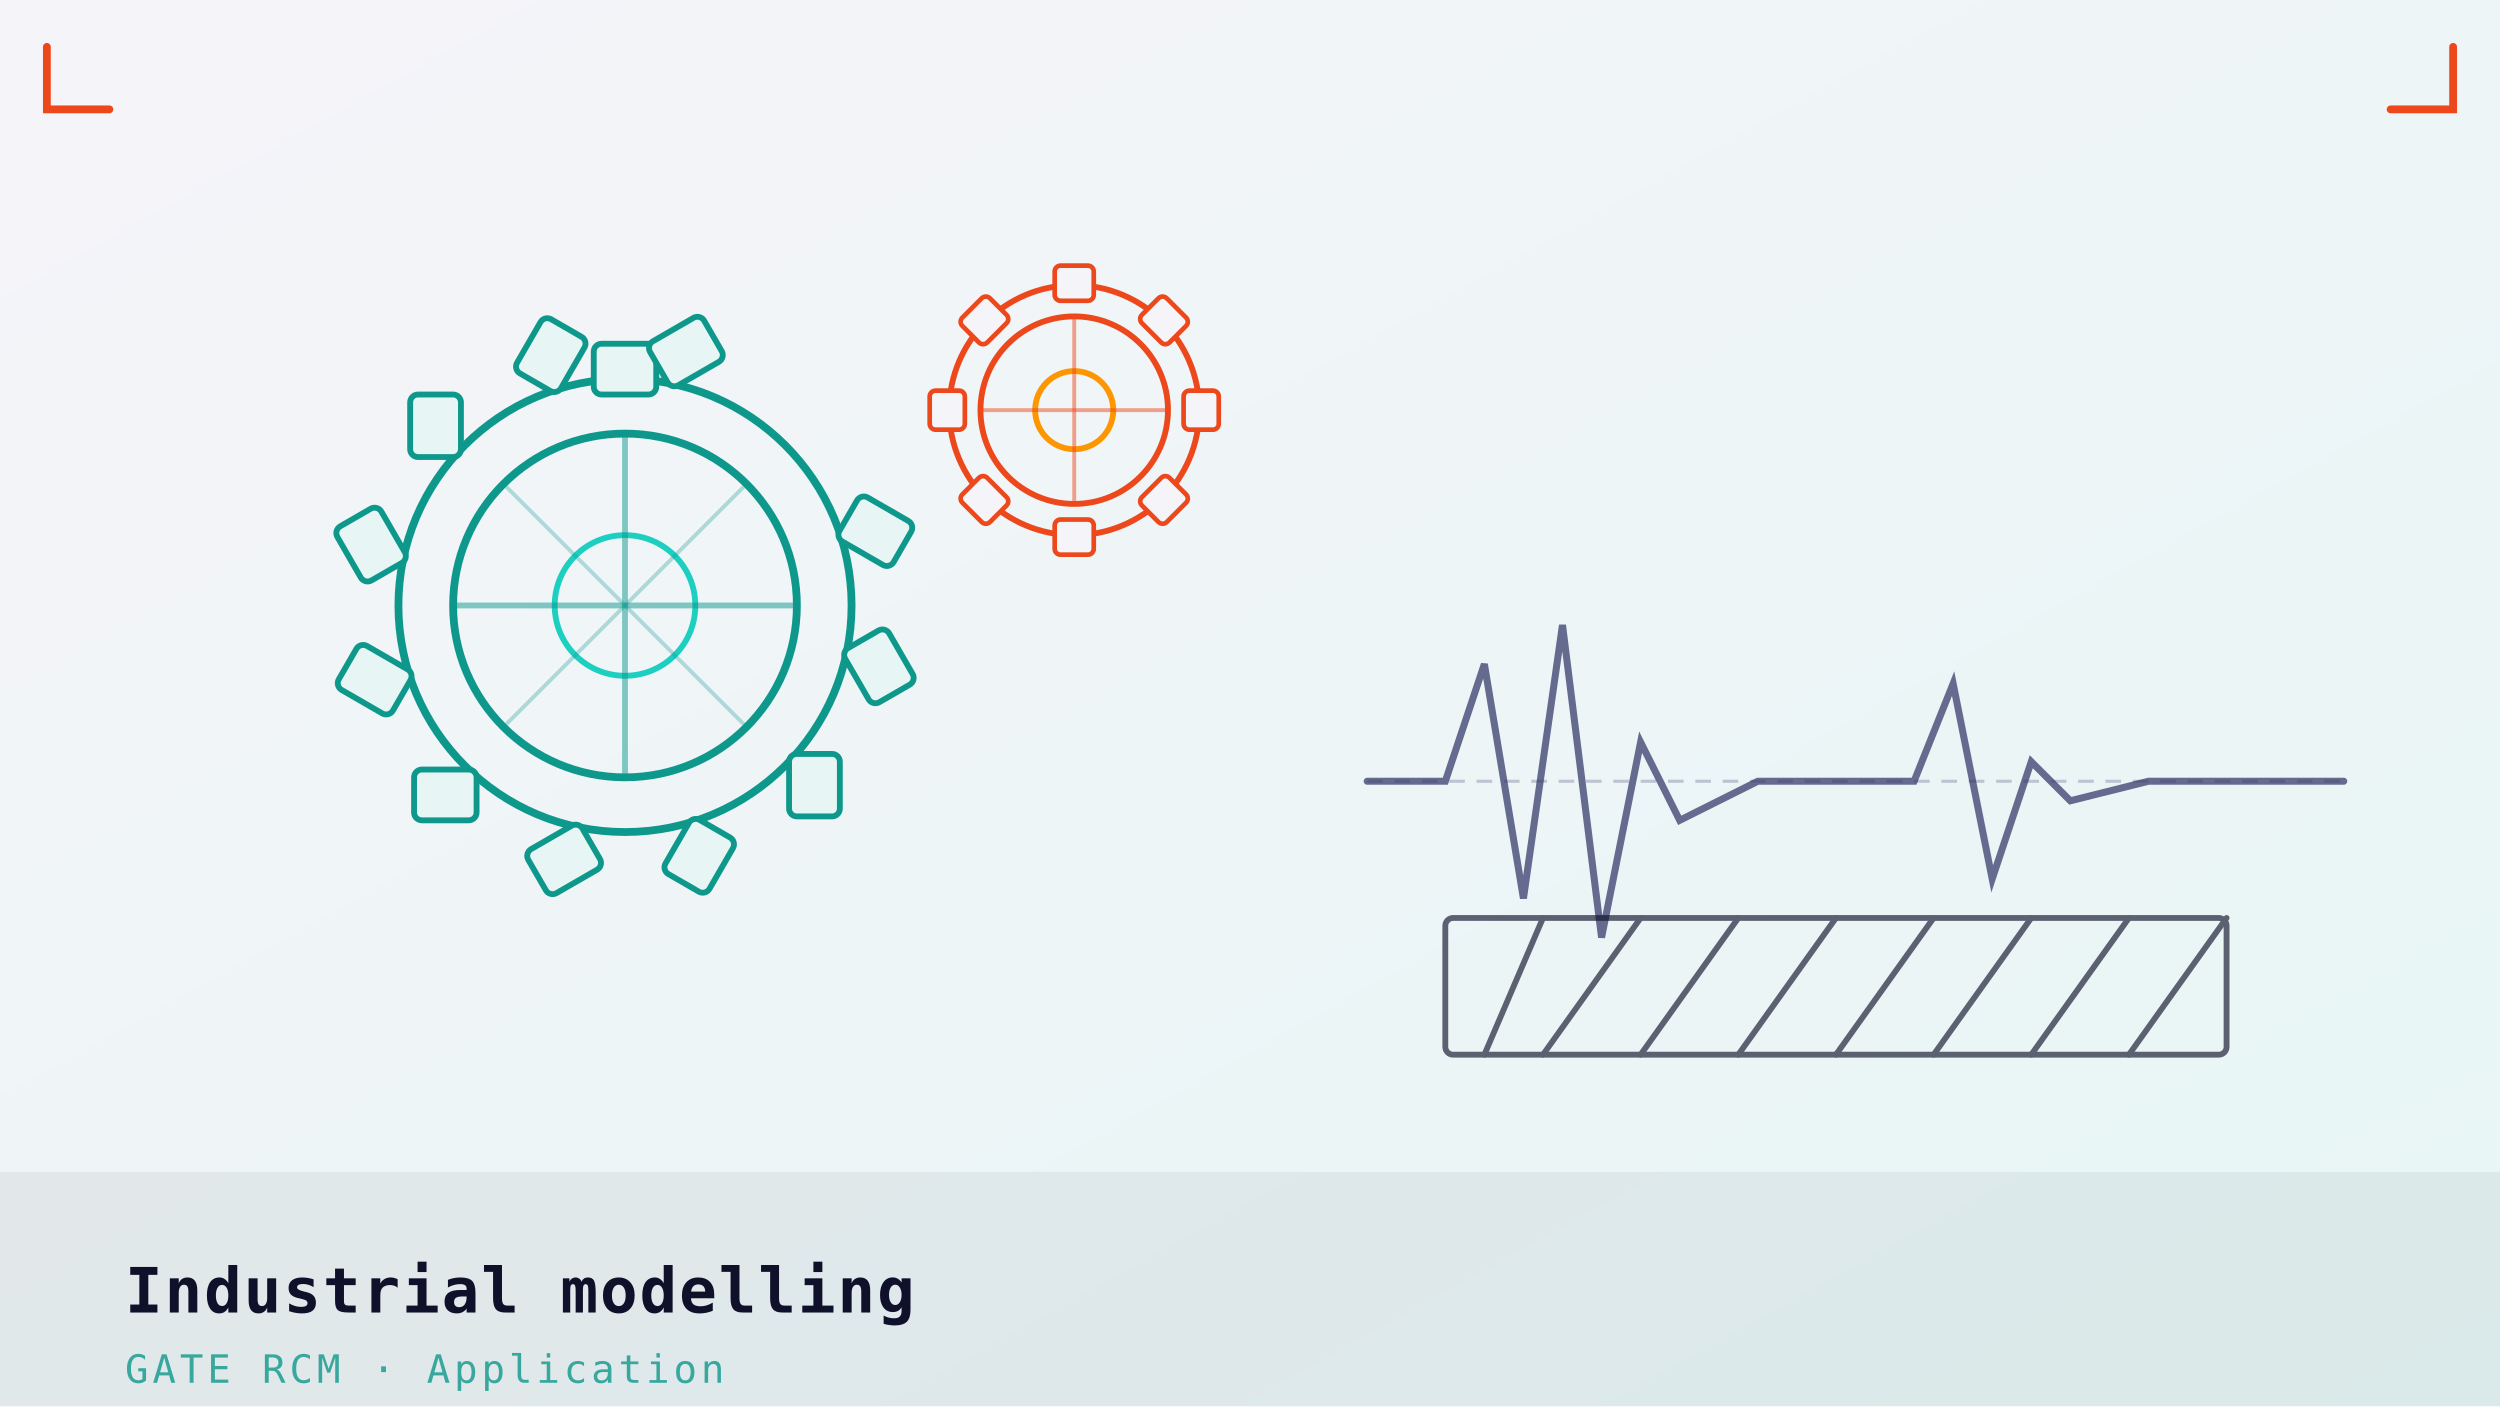
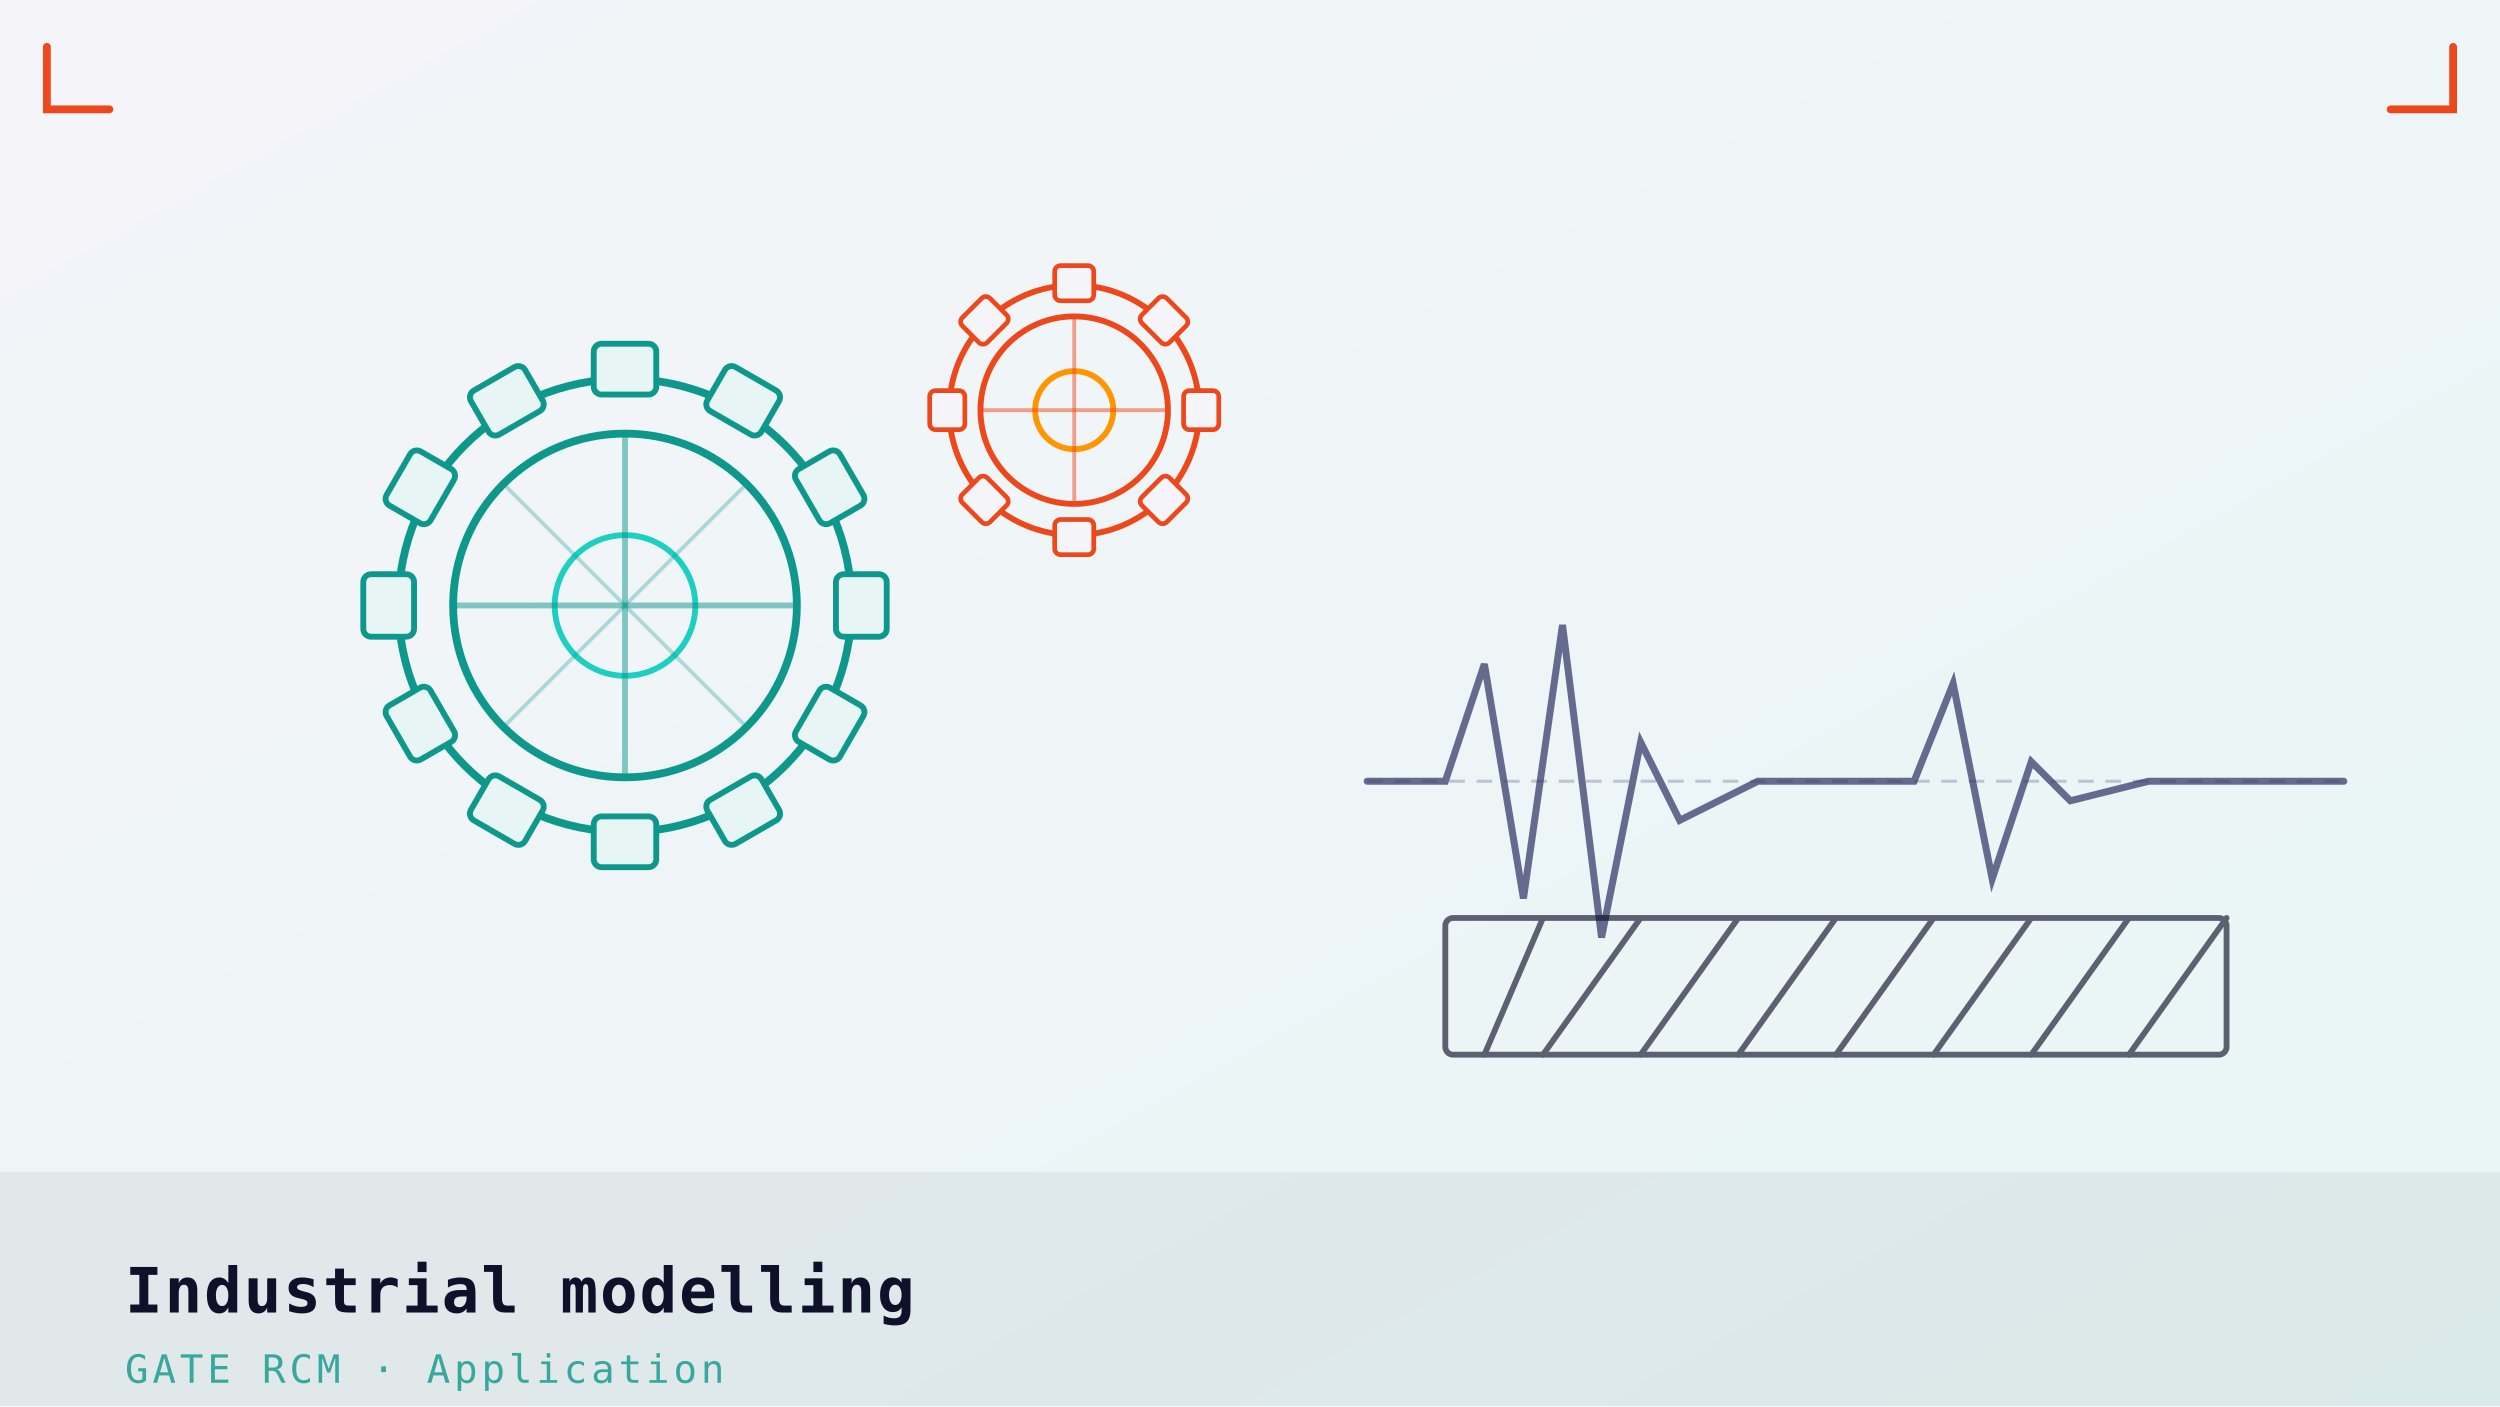
<svg xmlns="http://www.w3.org/2000/svg" viewBox="0 0 640 360" width="640" height="360">
  <defs>
    <linearGradient id="ind-bg" x1="0" y1="0" x2="1" y2="1">
      <stop offset="0%" stop-color="#F5F4F9" />
      <stop offset="100%" stop-color="#E7F6F5" />
    </linearGradient>
  </defs>
  <rect width="640" height="360" fill="url(#ind-bg)" />
  <g transform="translate(160,155)" stroke="#0E988C" stroke-width="2" fill="none">
    <circle cx="0" cy="0" r="58" />
    <circle cx="0" cy="0" r="44" />
    <circle cx="0" cy="0" r="18" stroke="#1CCFC0" stroke-width="1.5" />
    <line x1="0" y1="-44" x2="0" y2="44" stroke="#0E988C" stroke-width="1.5" opacity="0.5" />
    <line x1="-44" y1="0" x2="44" y2="0" stroke="#0E988C" stroke-width="1.5" opacity="0.5" />
    <line x1="-31" y1="-31" x2="31" y2="31" stroke="#0E988C" stroke-width="1" opacity="0.3" />
    <line x1="31" y1="-31" x2="-31" y2="31" stroke="#0E988C" stroke-width="1" opacity="0.3" />
    <rect x="-8" y="-67" width="16" height="13" rx="2" fill="#E7F6F5" stroke="#0E988C" stroke-width="1.5" />
-     <rect x="38" y="-55" width="16" height="13" rx="2" fill="#E7F6F5" stroke="#0E988C" stroke-width="1.5" transform="rotate(30)" />
-     <rect x="38" y="-55" width="16" height="13" rx="2" fill="#E7F6F5" stroke="#0E988C" stroke-width="1.5" transform="rotate(60)" />
-     <rect x="38" y="-55" width="16" height="13" rx="2" fill="#E7F6F5" stroke="#0E988C" stroke-width="1.5" transform="rotate(90)" />
-     <rect x="38" y="-55" width="16" height="13" rx="2" fill="#E7F6F5" stroke="#0E988C" stroke-width="1.5" transform="rotate(120)" />
-     <rect x="38" y="-55" width="16" height="13" rx="2" fill="#E7F6F5" stroke="#0E988C" stroke-width="1.5" transform="rotate(150)" />
-     <rect x="38" y="-55" width="16" height="13" rx="2" fill="#E7F6F5" stroke="#0E988C" stroke-width="1.5" transform="rotate(180)" />
-     <rect x="38" y="-55" width="16" height="13" rx="2" fill="#E7F6F5" stroke="#0E988C" stroke-width="1.5" transform="rotate(210)" />
-     <rect x="38" y="-55" width="16" height="13" rx="2" fill="#E7F6F5" stroke="#0E988C" stroke-width="1.5" transform="rotate(240)" />
-     <rect x="38" y="-55" width="16" height="13" rx="2" fill="#E7F6F5" stroke="#0E988C" stroke-width="1.5" transform="rotate(270)" />
-     <rect x="38" y="-55" width="16" height="13" rx="2" fill="#E7F6F5" stroke="#0E988C" stroke-width="1.5" transform="rotate(300)" />
-     <rect x="38" y="-55" width="16" height="13" rx="2" fill="#E7F6F5" stroke="#0E988C" stroke-width="1.5" transform="rotate(330)" />
+     <rect x="-8" y="-67" width="16" height="13" rx="2" fill="#E7F6F5" stroke="#0E988C" stroke-width="1.5" transform="rotate(30)" />
+     <rect x="-8" y="-67" width="16" height="13" rx="2" fill="#E7F6F5" stroke="#0E988C" stroke-width="1.5" transform="rotate(60)" />
+     <rect x="-8" y="-67" width="16" height="13" rx="2" fill="#E7F6F5" stroke="#0E988C" stroke-width="1.5" transform="rotate(90)" />
+     <rect x="-8" y="-67" width="16" height="13" rx="2" fill="#E7F6F5" stroke="#0E988C" stroke-width="1.5" transform="rotate(120)" />
+     <rect x="-8" y="-67" width="16" height="13" rx="2" fill="#E7F6F5" stroke="#0E988C" stroke-width="1.5" transform="rotate(150)" />
+     <rect x="-8" y="-67" width="16" height="13" rx="2" fill="#E7F6F5" stroke="#0E988C" stroke-width="1.5" transform="rotate(180)" />
+     <rect x="-8" y="-67" width="16" height="13" rx="2" fill="#E7F6F5" stroke="#0E988C" stroke-width="1.5" transform="rotate(210)" />
+     <rect x="-8" y="-67" width="16" height="13" rx="2" fill="#E7F6F5" stroke="#0E988C" stroke-width="1.5" transform="rotate(240)" />
+     <rect x="-8" y="-67" width="16" height="13" rx="2" fill="#E7F6F5" stroke="#0E988C" stroke-width="1.5" transform="rotate(270)" />
+     <rect x="-8" y="-67" width="16" height="13" rx="2" fill="#E7F6F5" stroke="#0E988C" stroke-width="1.5" transform="rotate(300)" />
+     <rect x="-8" y="-67" width="16" height="13" rx="2" fill="#E7F6F5" stroke="#0E988C" stroke-width="1.5" transform="rotate(330)" />
  </g>
  <g transform="translate(275,105)" stroke="#ED481C" stroke-width="1.5" fill="none">
    <circle cx="0" cy="0" r="32" />
    <circle cx="0" cy="0" r="24" />
    <circle cx="0" cy="0" r="10" stroke="#FD9600" stroke-width="1.5" />
    <line x1="0" y1="-24" x2="0" y2="24" stroke="#ED481C" stroke-width="1" opacity="0.5" />
    <line x1="-24" y1="0" x2="24" y2="0" stroke="#ED481C" stroke-width="1" opacity="0.5" />
    <rect x="-5" y="-37" width="10" height="9" rx="1.5" fill="#F5F4F9" stroke="#ED481C" stroke-width="1.2" />
    <rect x="-5" y="-37" width="10" height="9" rx="1.5" fill="#F5F4F9" stroke="#ED481C" stroke-width="1.2" transform="rotate(45)" />
    <rect x="-5" y="-37" width="10" height="9" rx="1.5" fill="#F5F4F9" stroke="#ED481C" stroke-width="1.2" transform="rotate(90)" />
    <rect x="-5" y="-37" width="10" height="9" rx="1.5" fill="#F5F4F9" stroke="#ED481C" stroke-width="1.2" transform="rotate(135)" />
    <rect x="-5" y="-37" width="10" height="9" rx="1.5" fill="#F5F4F9" stroke="#ED481C" stroke-width="1.2" transform="rotate(180)" />
    <rect x="-5" y="-37" width="10" height="9" rx="1.5" fill="#F5F4F9" stroke="#ED481C" stroke-width="1.2" transform="rotate(225)" />
    <rect x="-5" y="-37" width="10" height="9" rx="1.5" fill="#F5F4F9" stroke="#ED481C" stroke-width="1.2" transform="rotate(270)" />
    <rect x="-5" y="-37" width="10" height="9" rx="1.5" fill="#F5F4F9" stroke="#ED481C" stroke-width="1.2" transform="rotate(315)" />
  </g>
  <g stroke="#2B3062" stroke-width="1.8" fill="none" stroke-linecap="round" opacity="0.7">
    <path d="M350,200 L370,200 L380,170 L390,230 L400,160 L410,240 L420,190 L430,210 L450,200 L490,200 L500,175 L510,225 L520,195 L530,205 L550,200 L600,200" />
  </g>
  <line x1="350" y1="200" x2="600" y2="200" stroke="#2B3062" stroke-width="0.8" opacity="0.25" stroke-dasharray="4,3" />
  <g stroke="#0F112A" stroke-width="1.5" fill="none" stroke-linecap="round" stroke-linejoin="round" opacity="0.65">
    <rect x="370" y="235" width="200" height="35" rx="2" />
    <line x1="395" y1="235" x2="380" y2="270" />
    <line x1="420" y1="235" x2="395" y2="270" />
    <line x1="445" y1="235" x2="420" y2="270" />
    <line x1="470" y1="235" x2="445" y2="270" />
    <line x1="495" y1="235" x2="470" y2="270" />
    <line x1="520" y1="235" x2="495" y2="270" />
    <line x1="545" y1="235" x2="520" y2="270" />
    <line x1="570" y1="235" x2="545" y2="270" />
  </g>
  <rect x="0" y="300" width="640" height="60" fill="#0F112A" opacity="0.06" />
  <text x="32" y="336" font-family="ui-monospace, monospace" font-size="16" font-weight="700" fill="#0F112A" letter-spacing="0.5">Industrial modelling</text>
  <text x="32" y="354" font-family="ui-monospace, monospace" font-size="10" fill="#0E988C" letter-spacing="1" opacity="0.8">GATE RCM · Application</text>
  <g stroke="#ED481C" stroke-width="2" fill="none" stroke-linecap="round">
    <polyline points="12,12 12,28 28,28" />
    <polyline points="628,12 628,28 612,28" />
  </g>
</svg>
